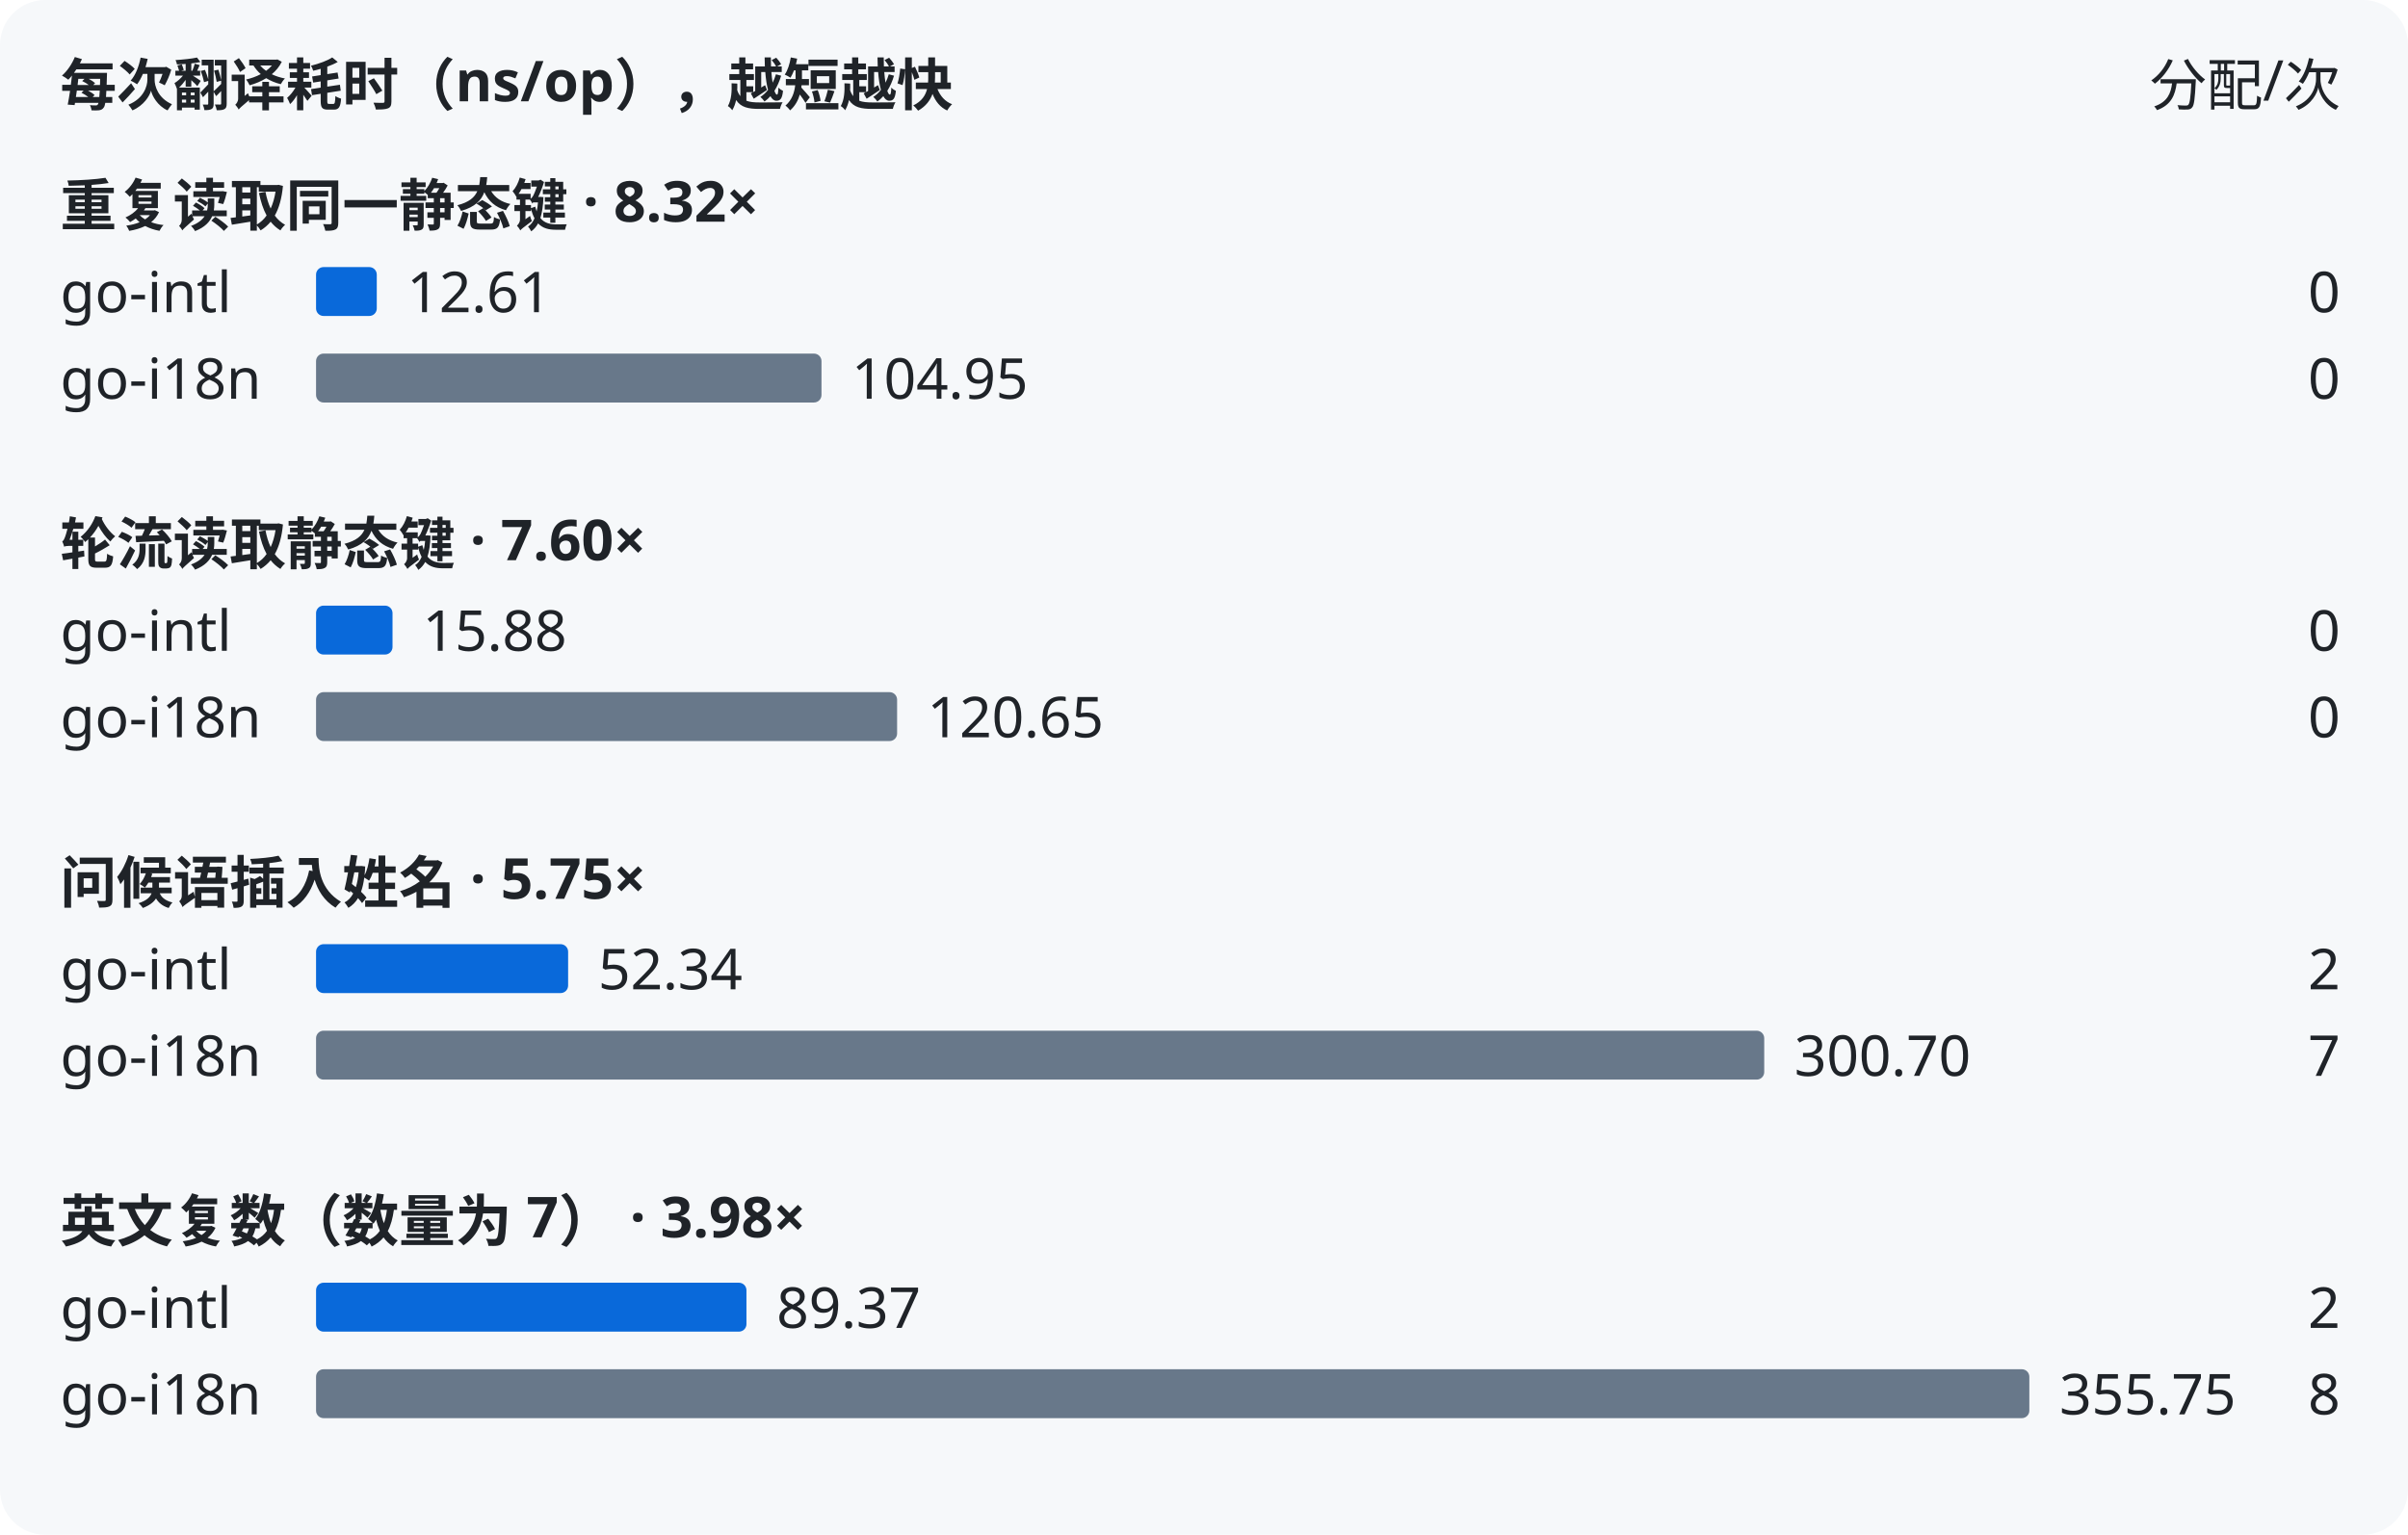
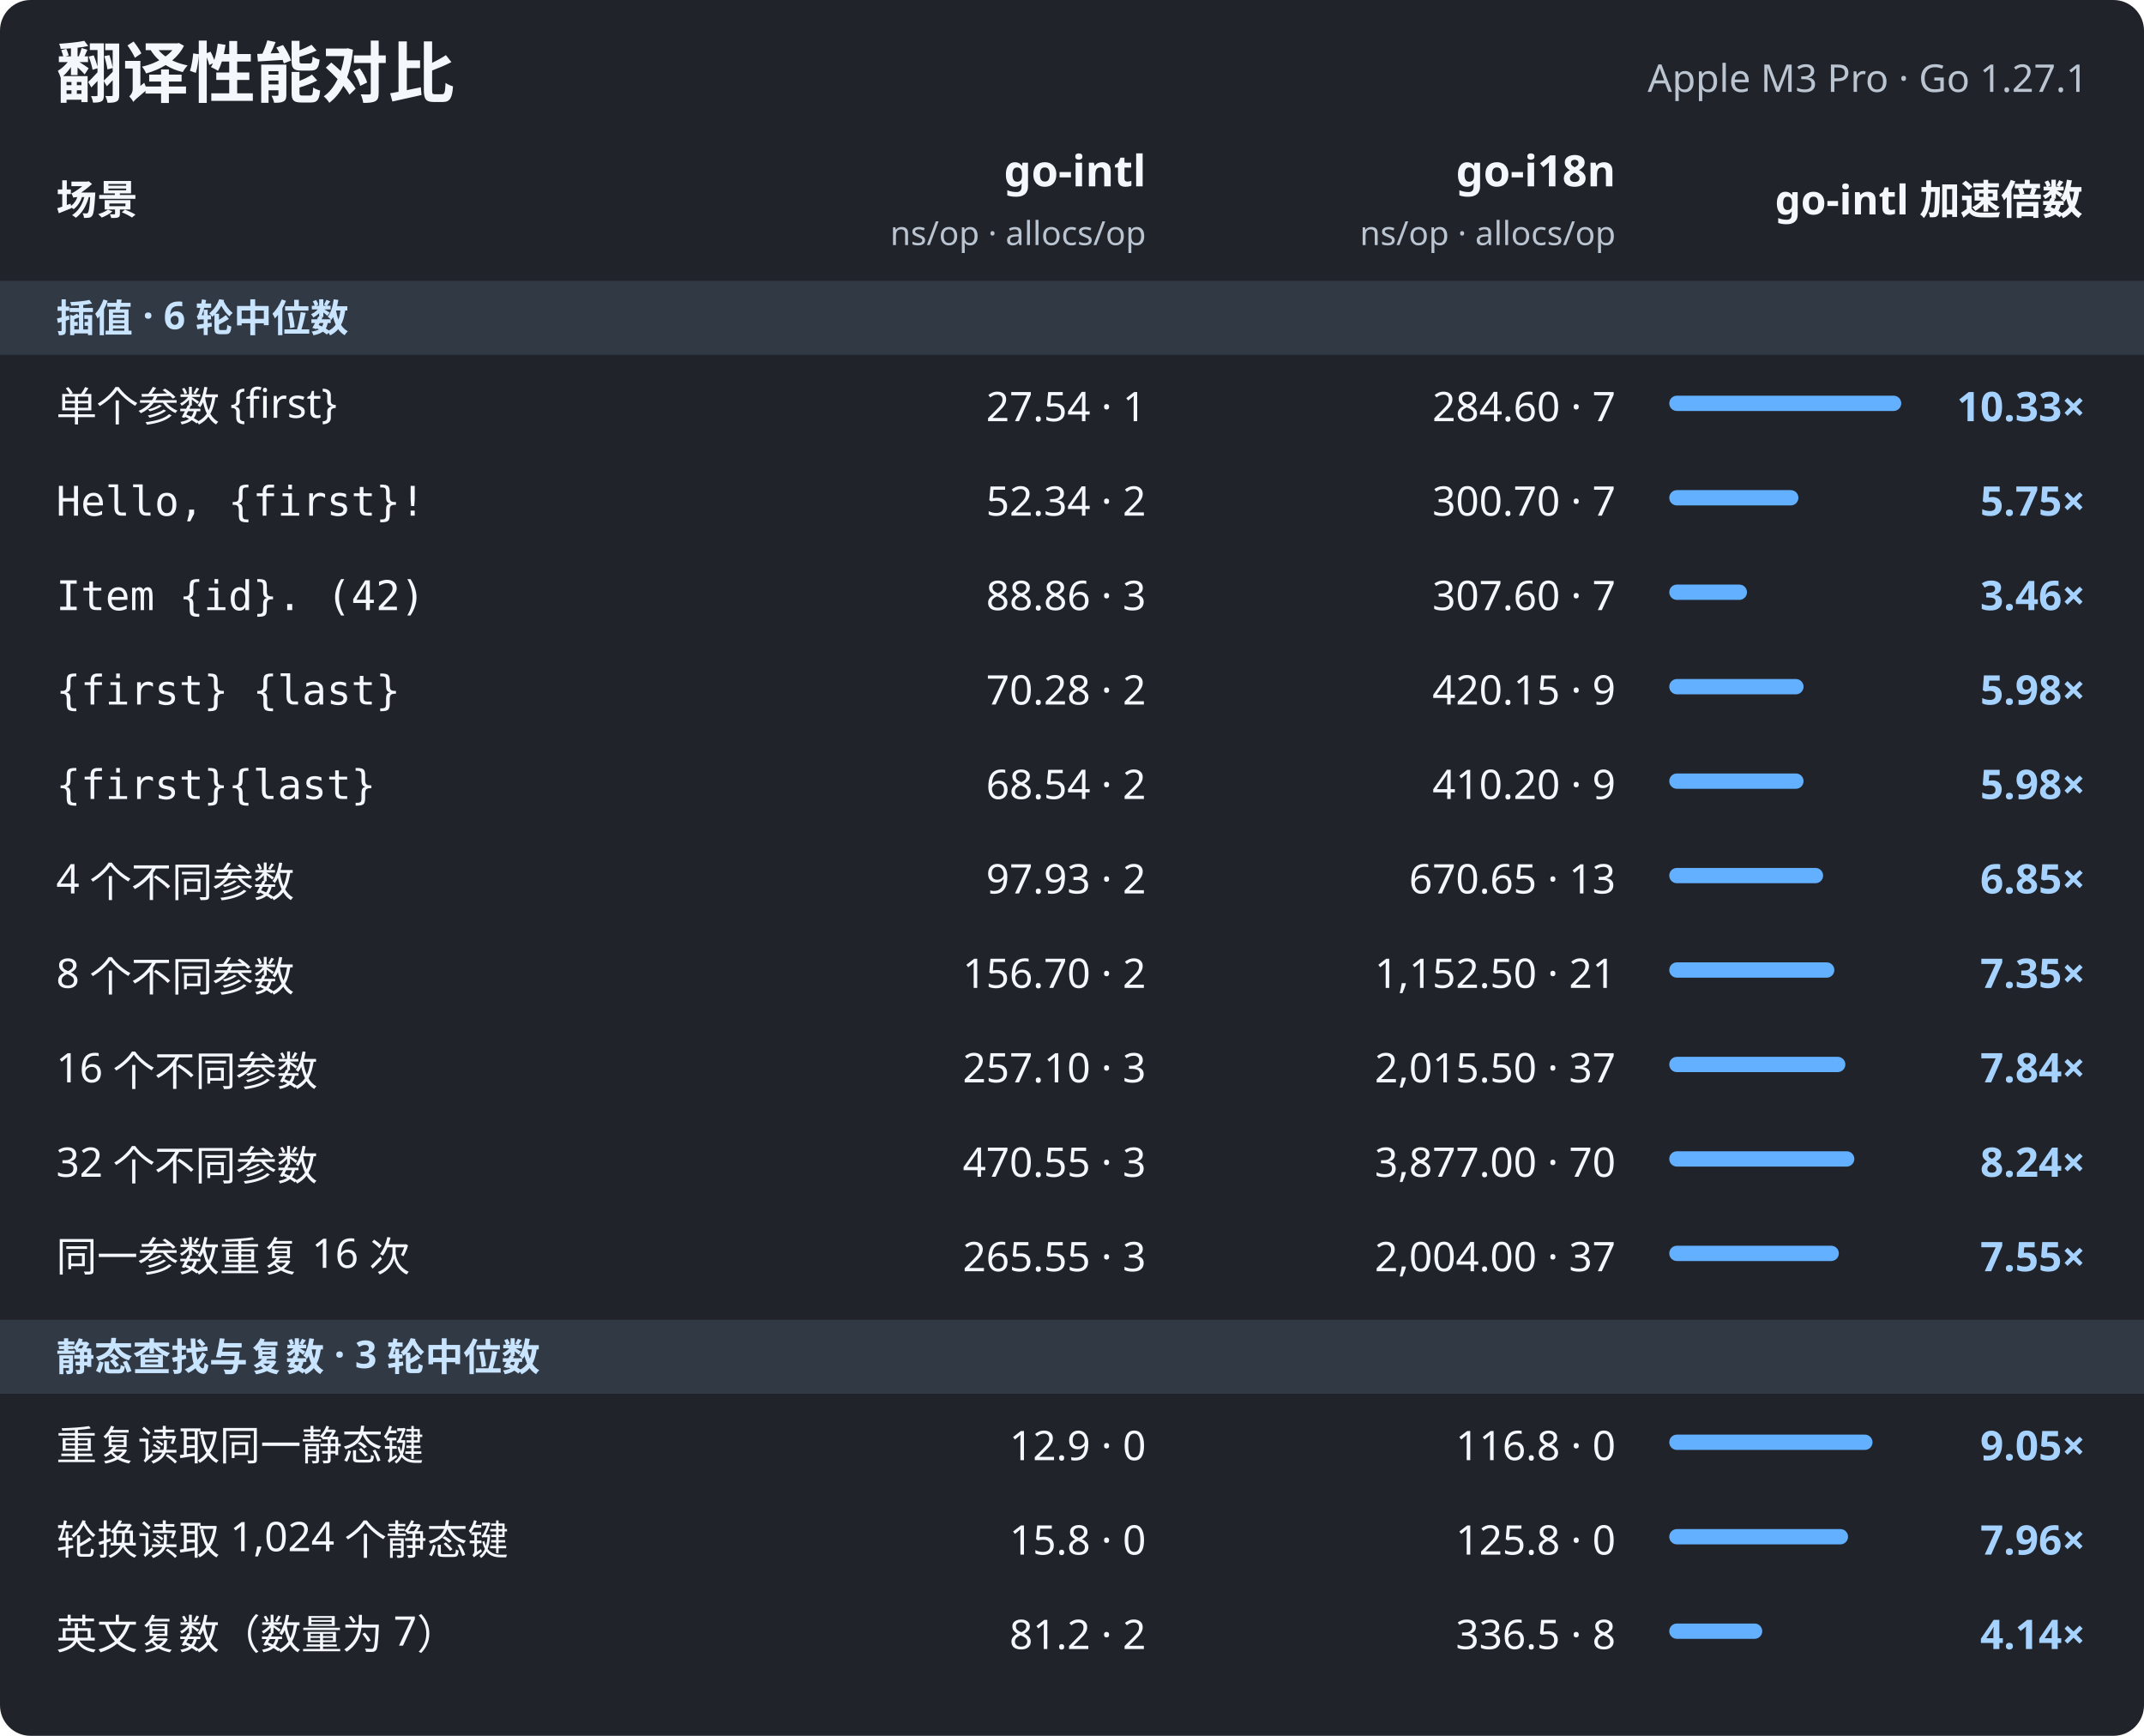
- <svg xmlns="http://www.w3.org/2000/svg" viewBox="0 0 640 408" width="640" height="408" role="img" aria-labelledby="title" lang="zh-CN">
-   <rect width="640" height="408" rx="12" fill="#f6f8fa" />
-   <g font-family="system-ui, sans-serif" font-size="15" fill="#1f2328">
-     <text x="16" y="28" font-weight="650">每次翻译耗时（ns/op），越短越快</text>
-     <text x="622" y="28" text-anchor="end">分配/次</text>
-     <text x="16" y="60" font-weight="650">重复读取同一静态键 · 8.32×</text>
-     <text x="16" y="83">go-intl</text>
-     <rect x="84" y="71" width="16.141" height="13" rx="2" fill="#0969da" />
-     <text x="108.141" y="83">12.61</text>
-     <text x="622" y="83" text-anchor="end">0</text>
-     <text x="16" y="106">go-i18n</text>
-     <rect x="84" y="94" width="134.336" height="13" rx="2" fill="#68788a" />
-     <text x="226.336" y="106">104.95</text>
-     <text x="622" y="106" text-anchor="end">0</text>
-     <text x="16" y="150" font-weight="650">轮流读取静态键 · 7.60×</text>
-     <text x="16" y="173">go-intl</text>
-     <rect x="84" y="161" width="20.326" height="13" rx="2" fill="#0969da" />
-     <text x="112.326" y="173">15.88</text>
-     <text x="622" y="173" text-anchor="end">0</text>
-     <text x="16" y="196">go-i18n</text>
-     <rect x="84" y="184" width="154.432" height="13" rx="2" fill="#68788a" />
-     <text x="246.432" y="196">120.65</text>
-     <text x="622" y="196" text-anchor="end">0</text>
-     <text x="16" y="240" font-weight="650">问候语插入姓名 · 5.75×</text>
-     <text x="16" y="263">go-intl</text>
-     <rect x="84" y="251" width="66.995" height="13" rx="2" fill="#0969da" />
-     <text x="158.995" y="263">52.34</text>
-     <text x="622" y="263" text-anchor="end">2</text>
-     <text x="16" y="286">go-i18n</text>
-     <rect x="84" y="274" width="384.896" height="13" rx="2" fill="#68788a" />
-     <text x="476.896" y="286">300.70</text>
-     <text x="622" y="286" text-anchor="end">7</text>
-     <text x="16" y="330" font-weight="650">英文复数（数量为 7） · 3.98×</text>
-     <text x="16" y="353">go-intl</text>
-     <rect x="84" y="341" width="114.394" height="13" rx="2" fill="#0969da" />
-     <text x="206.394" y="353">89.37</text>
-     <text x="622" y="353" text-anchor="end">2</text>
-     <text x="16" y="376">go-i18n</text>
-     <rect x="84" y="364" width="455.360" height="13" rx="2" fill="#68788a" />
-     <text x="547.360" y="376">355.75</text>
-     <text x="622" y="376" text-anchor="end">8</text>
+ <svg xmlns="http://www.w3.org/2000/svg" viewBox="0 0 840 680" width="840" height="680" role="img" aria-labelledby="title desc" lang="zh-CN">
+   <rect width="840" height="680" rx="12" fill="#202329" />
+   <g font-family="system-ui, sans-serif" fill="#f4f7fb" style="font-variant-numeric:tabular-nums">
+     <text x="22" y="38" font-size="26" font-weight="650">翻译性能对比</text>
+     <text x="818" y="36" font-size="15" text-anchor="end" fill="#bbc5d1">Apple M3 Pro  ·  Go 1.27.1</text>
+     <text x="22" y="84" font-size="16" font-weight="650">场景</text>
+     <text x="449" y="73" font-size="17" text-anchor="end" font-weight="650">go-intl</text>
+     <text x="449" y="96" font-size="13" text-anchor="end" fill="#bbc5d1">ns/op  ·  allocs/op</text>
+     <text x="633" y="73" font-size="17" text-anchor="end" font-weight="650">go-i18n</text>
+     <text x="633" y="96" font-size="13" text-anchor="end" fill="#bbc5d1">ns/op  ·  allocs/op</text>
+     <text x="816" y="84" font-size="16" text-anchor="end" font-weight="650">go-intl 加速倍数</text>
+     <rect x="0" y="110" width="840" height="29" fill="#303944" />
+     <text x="22" y="130" font-size="15" font-weight="650" fill="#c9e4ff">插值  ·  6 轮中位数</text>
+     <text x="22" y="165" font-size="16">单个参数  {first}</text>
+     <text x="449" y="165" font-size="16" text-anchor="end">27.54  ·  1</text>
+     <text x="633" y="165" font-size="16" text-anchor="end">284.60  ·  7</text>
+     <rect x="654" y="155" width="90.90" height="6" rx="3" fill="#62b0ff" />
+     <text x="817" y="165" font-size="16" text-anchor="end" font-weight="650" fill="#a5d2ff">10.33×</text>
+     <text x="22" y="202" font-size="16" font-family="ui-monospace, monospace">Hello, {first}!</text>
+     <text x="449" y="202" font-size="16" text-anchor="end">52.34  ·  2</text>
+     <text x="633" y="202" font-size="16" text-anchor="end">300.70  ·  7</text>
+     <rect x="654" y="192" width="50.60" height="6" rx="3" fill="#62b0ff" />
+     <text x="817" y="202" font-size="16" text-anchor="end" font-weight="650" fill="#a5d2ff">5.75×</text>
+     <text x="22" y="239" font-size="16" font-family="ui-monospace, monospace">Item {id}.   (42)</text>
+     <text x="449" y="239" font-size="16" text-anchor="end">88.86  ·  3</text>
+     <text x="633" y="239" font-size="16" text-anchor="end">307.60  ·  7</text>
+     <rect x="654" y="229" width="30.45" height="6" rx="3" fill="#62b0ff" />
+     <text x="817" y="239" font-size="16" text-anchor="end" font-weight="650" fill="#a5d2ff">3.46×</text>
+     <text x="22" y="276" font-size="16" font-family="ui-monospace, monospace">{first} {last}</text>
+     <text x="449" y="276" font-size="16" text-anchor="end">70.28  ·  2</text>
+     <text x="633" y="276" font-size="16" text-anchor="end">420.15  ·  9</text>
+     <rect x="654" y="266" width="52.62" height="6" rx="3" fill="#62b0ff" />
+     <text x="817" y="276" font-size="16" text-anchor="end" font-weight="650" fill="#a5d2ff">5.98×</text>
+     <text x="22" y="313" font-size="16" font-family="ui-monospace, monospace">{first}{last}</text>
+     <text x="449" y="313" font-size="16" text-anchor="end">68.54  ·  2</text>
+     <text x="633" y="313" font-size="16" text-anchor="end">410.20  ·  9</text>
+     <rect x="654" y="303" width="52.62" height="6" rx="3" fill="#62b0ff" />
+     <text x="817" y="313" font-size="16" text-anchor="end" font-weight="650" fill="#a5d2ff">5.98×</text>
+     <text x="22" y="350" font-size="16">4 个不同参数</text>
+     <text x="449" y="350" font-size="16" text-anchor="end">97.93  ·  2</text>
+     <text x="633" y="350" font-size="16" text-anchor="end">670.65  ·  13</text>
+     <rect x="654" y="340" width="60.28" height="6" rx="3" fill="#62b0ff" />
+     <text x="817" y="350" font-size="16" text-anchor="end" font-weight="650" fill="#a5d2ff">6.85×</text>
+     <text x="22" y="387" font-size="16">8 个不同参数</text>
+     <text x="449" y="387" font-size="16" text-anchor="end">156.70  ·  2</text>
+     <text x="633" y="387" font-size="16" text-anchor="end">1,152.50  ·  21</text>
+     <rect x="654" y="377" width="64.68" height="6" rx="3" fill="#62b0ff" />
+     <text x="817" y="387" font-size="16" text-anchor="end" font-weight="650" fill="#a5d2ff">7.35×</text>
+     <text x="22" y="424" font-size="16">16 个不同参数</text>
+     <text x="449" y="424" font-size="16" text-anchor="end">257.10  ·  3</text>
+     <text x="633" y="424" font-size="16" text-anchor="end">2,015.50  ·  37</text>
+     <rect x="654" y="414" width="68.99" height="6" rx="3" fill="#62b0ff" />
+     <text x="817" y="424" font-size="16" text-anchor="end" font-weight="650" fill="#a5d2ff">7.84×</text>
+     <text x="22" y="461" font-size="16">32 个不同参数</text>
+     <text x="449" y="461" font-size="16" text-anchor="end">470.55  ·  3</text>
+     <text x="633" y="461" font-size="16" text-anchor="end">3,877.00  ·  70</text>
+     <rect x="654" y="451" width="72.51" height="6" rx="3" fill="#62b0ff" />
+     <text x="817" y="461" font-size="16" text-anchor="end" font-weight="650" fill="#a5d2ff">8.24×</text>
+     <text x="22" y="498" font-size="16">同一参数重复 16 次</text>
+     <text x="449" y="498" font-size="16" text-anchor="end">265.55  ·  3</text>
+     <text x="633" y="498" font-size="16" text-anchor="end">2,004.00  ·  37</text>
+     <rect x="654" y="488" width="66.44" height="6" rx="3" fill="#62b0ff" />
+     <text x="817" y="498" font-size="16" text-anchor="end" font-weight="650" fill="#a5d2ff">7.55×</text>
+     <rect x="0" y="517" width="840" height="29" fill="#303944" />
+     <text x="22" y="537" font-size="15" font-weight="650" fill="#c9e4ff">静态查找与复数  ·  3 轮中位数</text>
+     <text x="22" y="572" font-size="16">重复读取同一静态键</text>
+     <text x="449" y="572" font-size="16" text-anchor="end">12.9  ·  0</text>
+     <text x="633" y="572" font-size="16" text-anchor="end">116.8  ·  0</text>
+     <rect x="654" y="562" width="79.64" height="6" rx="3" fill="#62b0ff" />
+     <text x="817" y="572" font-size="16" text-anchor="end" font-weight="650" fill="#a5d2ff">9.05×</text>
+     <text x="22" y="609" font-size="16">轮换读取 1,024 个静态键</text>
+     <text x="449" y="609" font-size="16" text-anchor="end">15.8  ·  0</text>
+     <text x="633" y="609" font-size="16" text-anchor="end">125.8  ·  0</text>
+     <rect x="654" y="599" width="70.05" height="6" rx="3" fill="#62b0ff" />
+     <text x="817" y="609" font-size="16" text-anchor="end" font-weight="650" fill="#a5d2ff">7.96×</text>
+     <text x="22" y="646" font-size="16">英文复数（数量为 7）</text>
+     <text x="449" y="646" font-size="16" text-anchor="end">81.2  ·  2</text>
+     <text x="633" y="646" font-size="16" text-anchor="end">336.5  ·  8</text>
+     <rect x="654" y="636" width="36.43" height="6" rx="3" fill="#62b0ff" />
+     <text x="817" y="646" font-size="16" text-anchor="end" font-weight="650" fill="#a5d2ff">4.14×</text>
  </g>
</svg>
